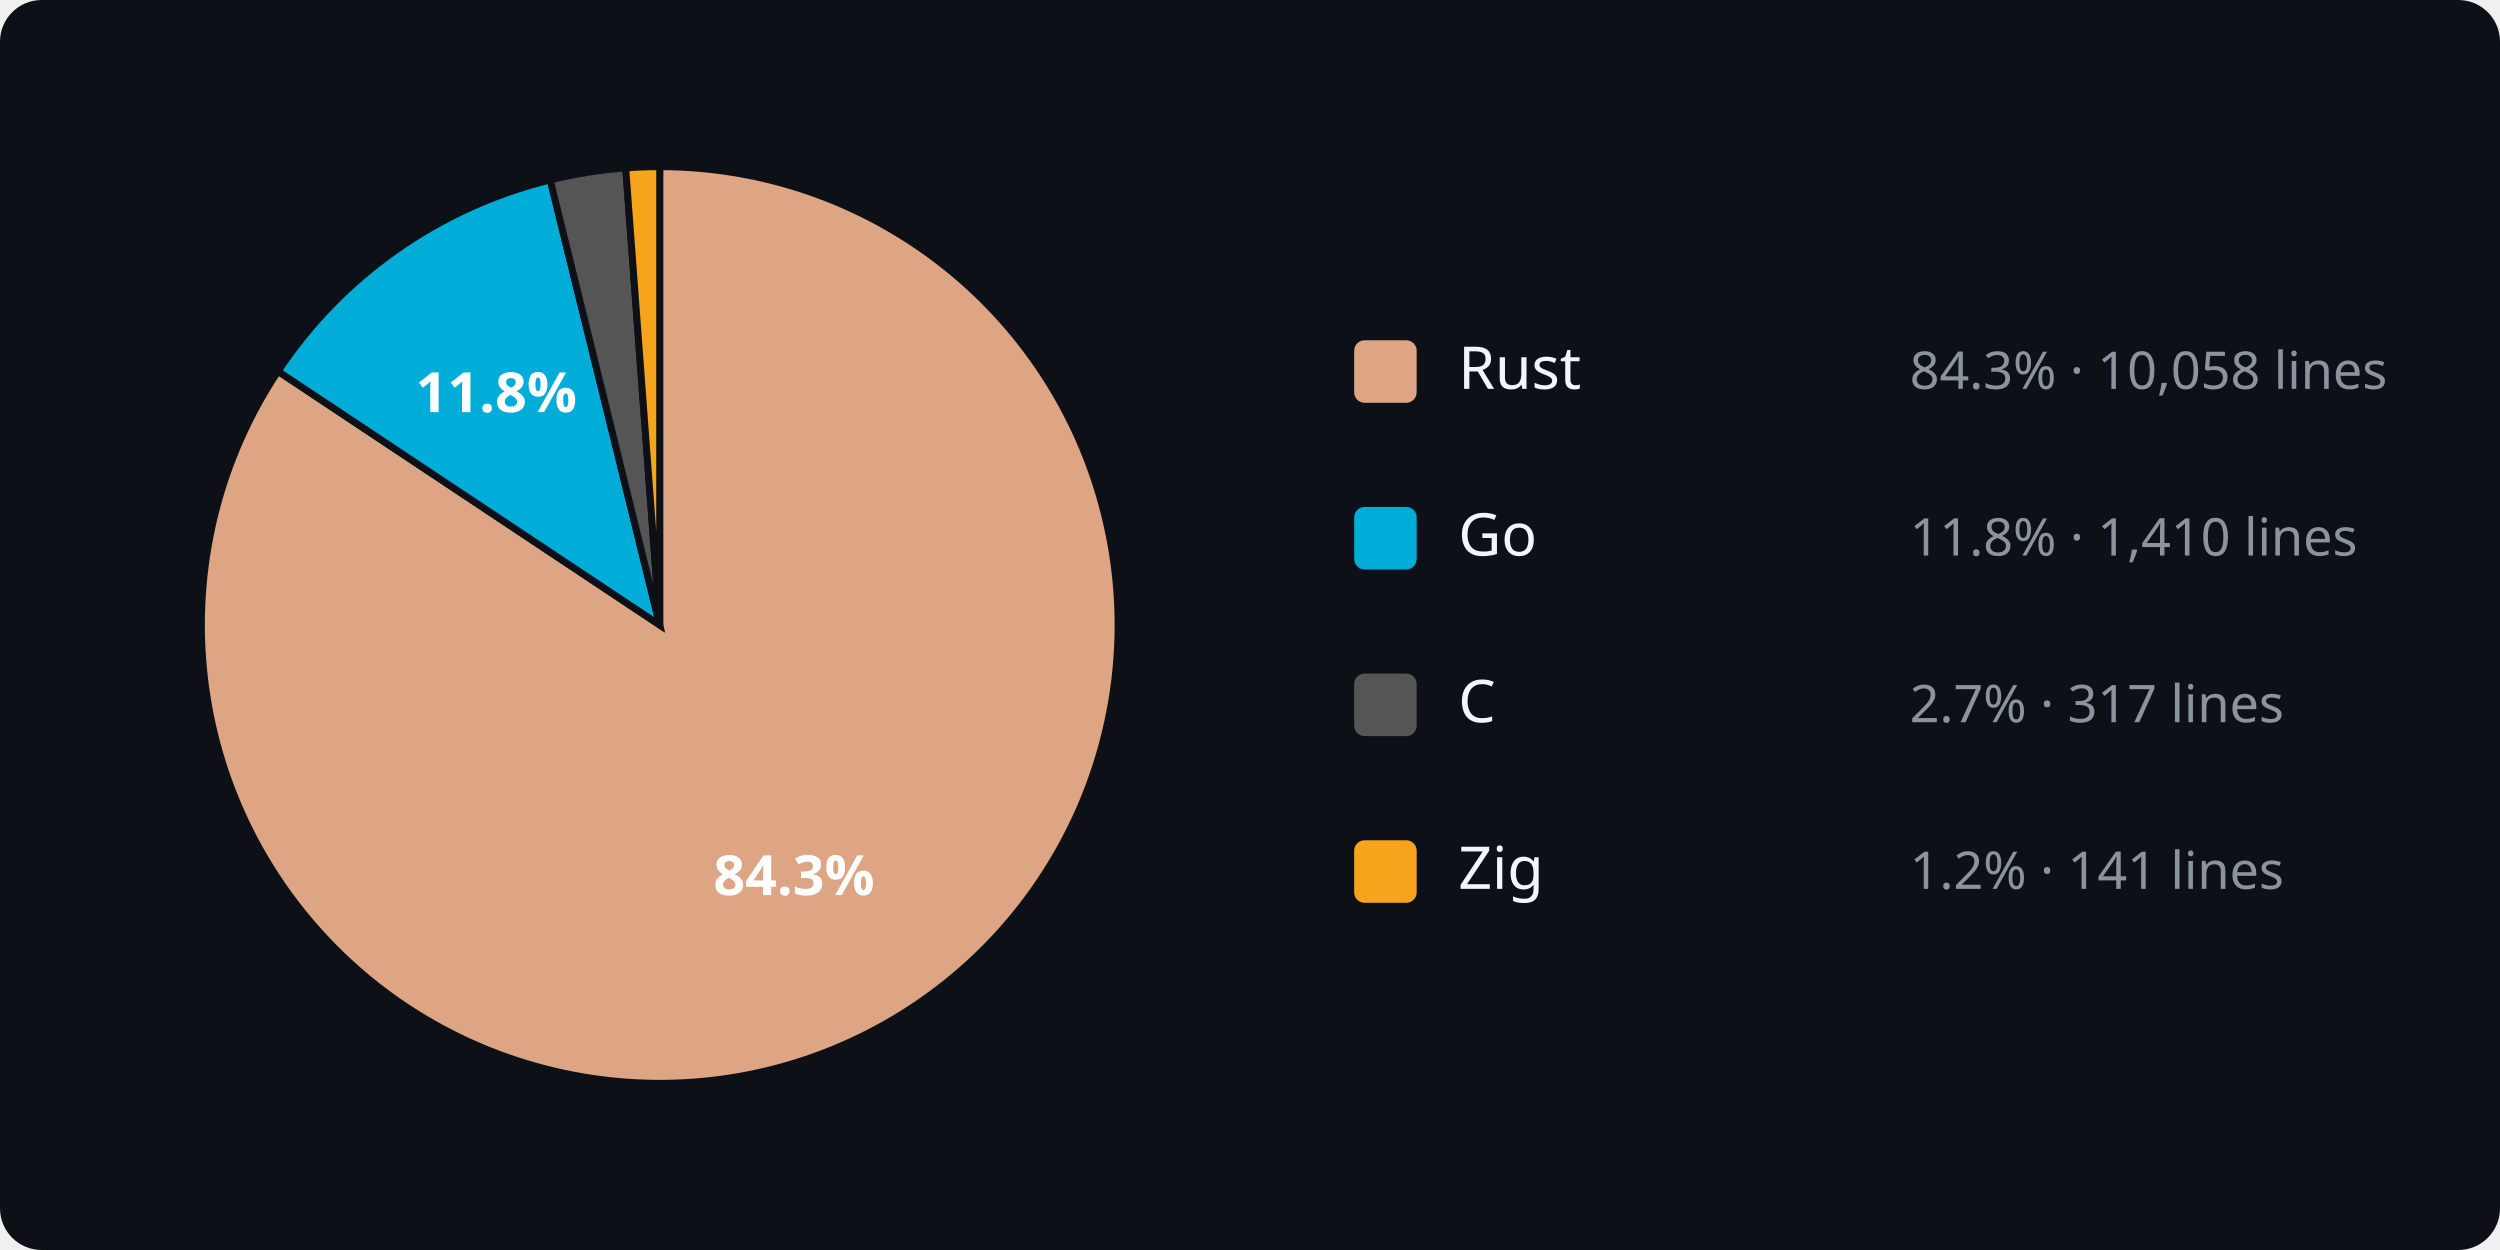
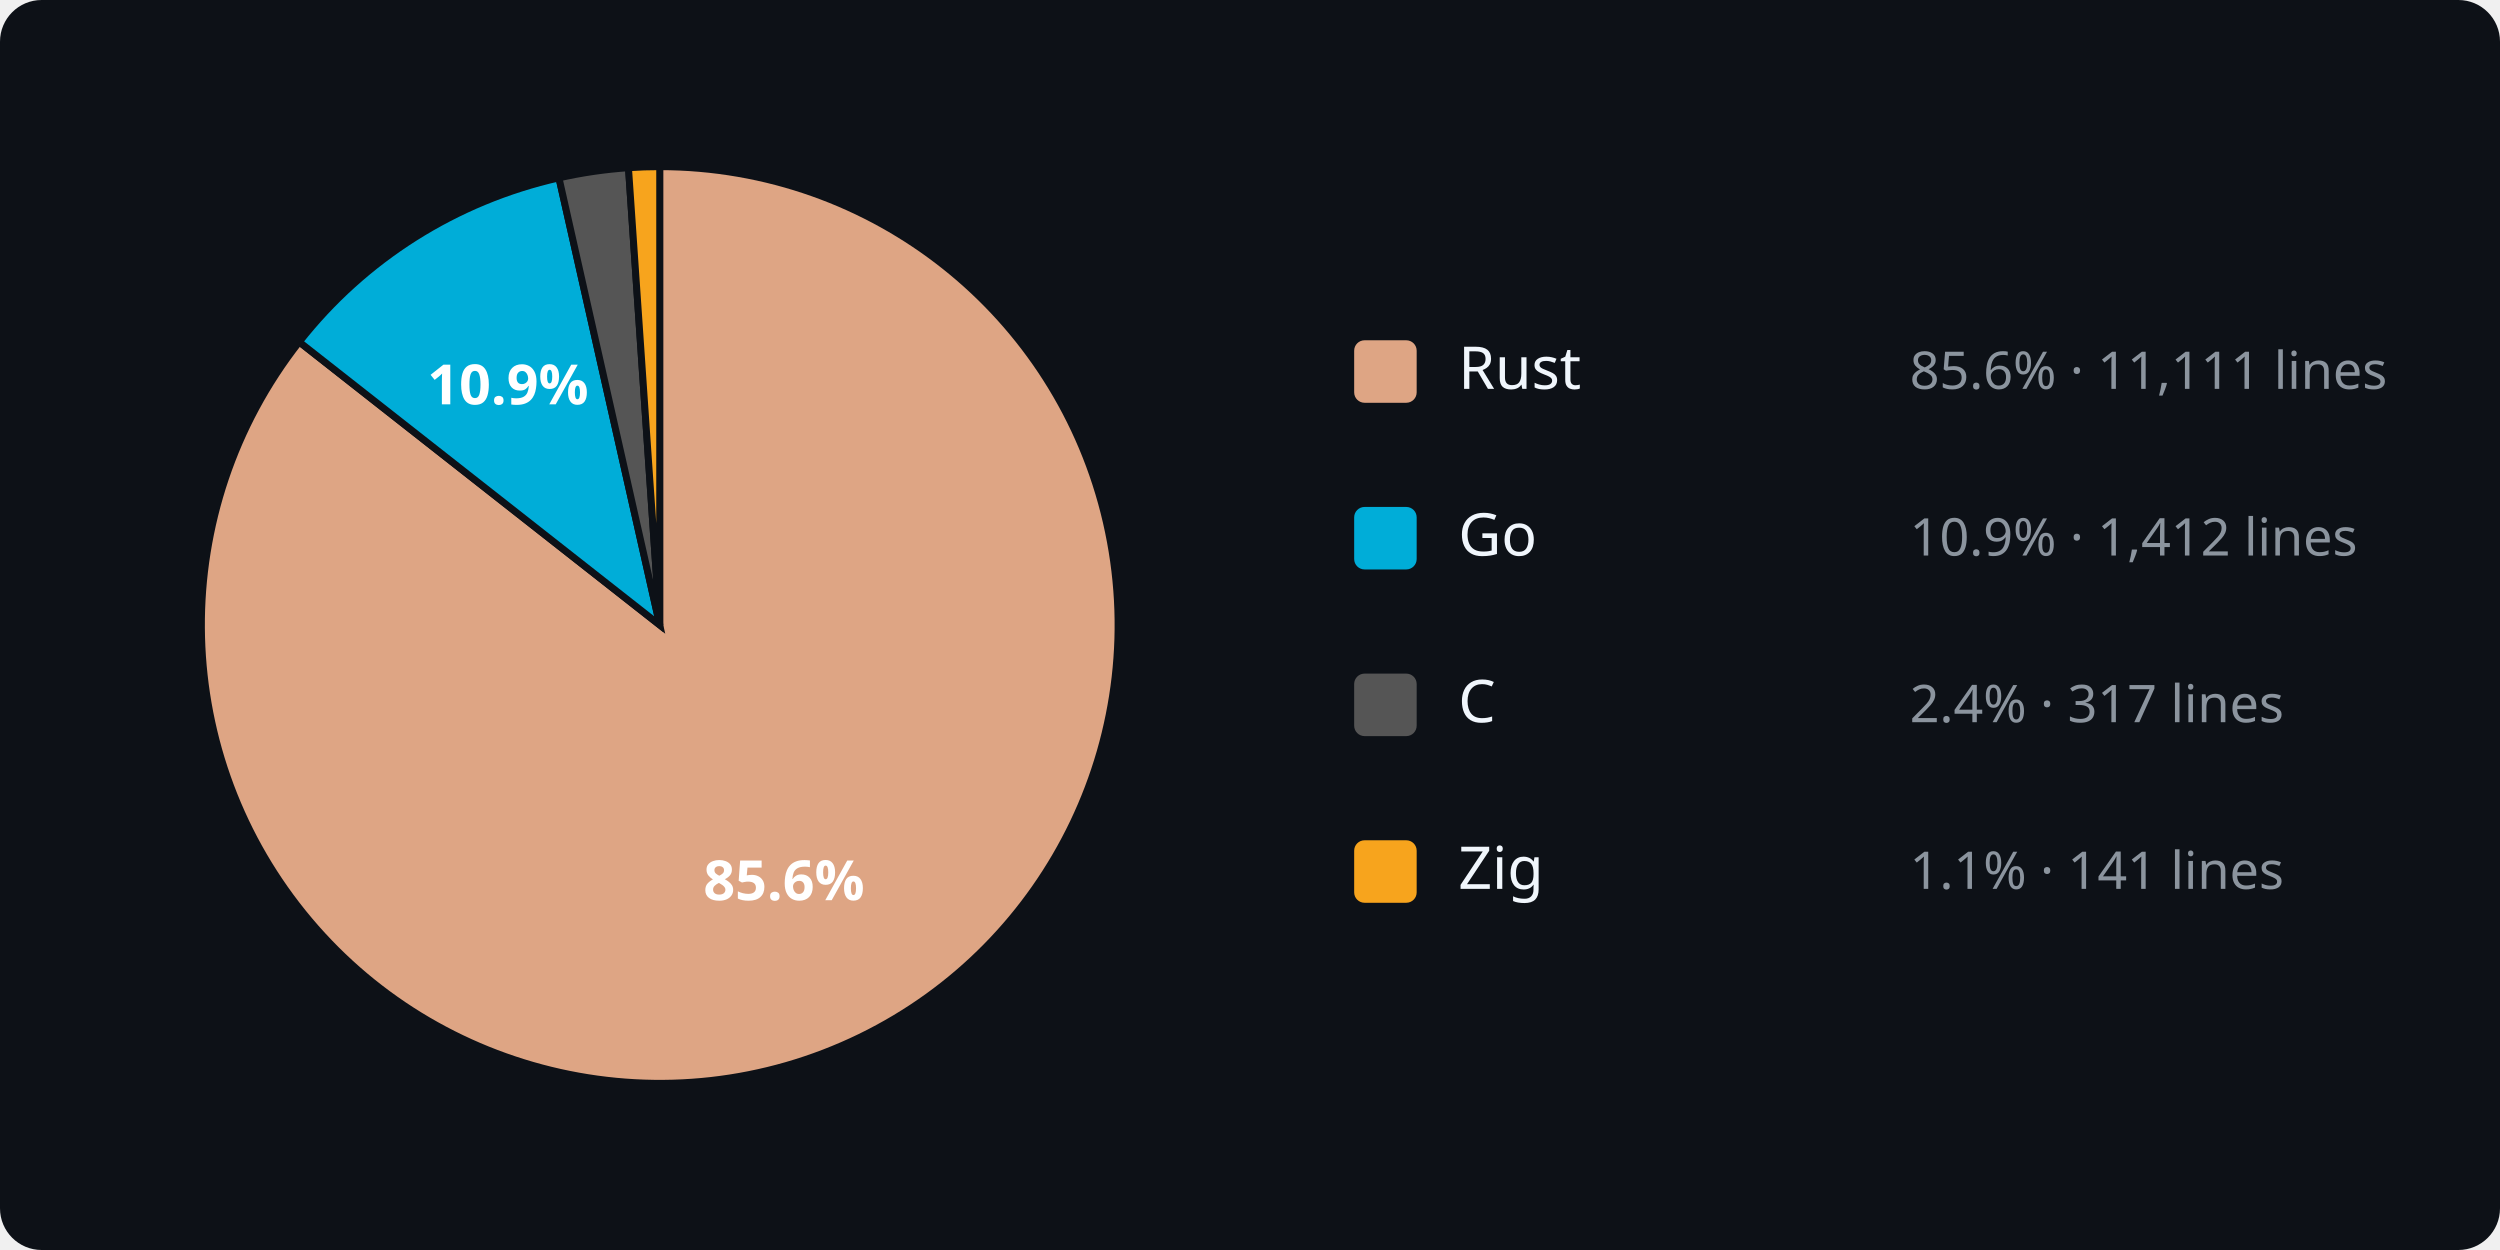
<svg xmlns="http://www.w3.org/2000/svg" width="720" height="360" viewBox="0 0 720 360" role="img" aria-labelledby="title desc">
  <rect width="720" height="360" rx="12" fill="#0d1117" />
-   <path d="M 190 180 L 190 48 A 132 132 0 1 1 80.07 106.929 Z" fill="#dea584" stroke="#0d1117" stroke-width="2" />
-   <text x="228.666" y="252.13" fill="#ffffff" font-family="Segoe UI, sans-serif" font-size="16" font-weight="600" text-anchor="middle" dominant-baseline="middle">84.3%</text>
+   <path d="M 190 180 L 190 48 A 132 132 0 1 1 86.181 98.48 Z" fill="#dea584" stroke="#0d1117" stroke-width="2" />
+   <text x="225.787" y="253.601" fill="#ffffff" font-family="Segoe UI, sans-serif" font-size="16" font-weight="600" text-anchor="middle" dominant-baseline="middle">85.6%</text>
  <rect x="390" y="98" width="18" height="18" rx="3" fill="#dea584" />
  <text x="420" y="112" fill="#f0f6fc" font-family="Segoe UI, sans-serif" font-size="17">Rust</text>
-   <text x="550" y="112" fill="#8b949e" font-family="Segoe UI, sans-serif" font-size="15">84.3% · 10,058 lines</text>
-   <path d="M 190 180 L 80.07 106.929 A 132 132 0 0 1 158.457 51.824 Z" fill="#00add8" stroke="#0d1117" stroke-width="2" />
-   <text x="142.934" y="113.048" fill="#ffffff" font-family="Segoe UI, sans-serif" font-size="16" font-weight="600" text-anchor="middle" dominant-baseline="middle">11.8%</text>
+   <text x="550" y="112" fill="#8b949e" font-family="Segoe UI, sans-serif" font-size="15">85.6% · 11,111 lines</text>
+   <path d="M 190 180 L 86.181 98.48 A 132 132 0 0 1 160.977 51.23 Z" fill="#00add8" stroke="#0d1117" stroke-width="2" />
+   <text x="146.292" y="110.809" fill="#ffffff" font-family="Segoe UI, sans-serif" font-size="16" font-weight="600" text-anchor="middle" dominant-baseline="middle">10.9%</text>
  <rect x="390" y="146" width="18" height="18" rx="3" fill="#00add8" />
  <text x="420" y="160" fill="#f0f6fc" font-family="Segoe UI, sans-serif" font-size="17">Go</text>
-   <text x="550" y="160" fill="#8b949e" font-family="Segoe UI, sans-serif" font-size="15">11.8% · 1,410 lines</text>
-   <path d="M 190 180 L 158.457 51.824 A 132 132 0 0 1 180.203 48.364 Z" fill="#555555" stroke="#0d1117" stroke-width="2" />
+   <text x="550" y="160" fill="#8b949e" font-family="Segoe UI, sans-serif" font-size="15">10.9% · 1,412 lines</text>
+   <path d="M 190 180 L 160.977 51.23 A 132 132 0 0 1 180.998 48.307 Z" fill="#555555" stroke="#0d1117" stroke-width="2" />
  <rect x="390" y="194" width="18" height="18" rx="3" fill="#555555" />
  <text x="420" y="208" fill="#f0f6fc" font-family="Segoe UI, sans-serif" font-size="17">C</text>
-   <text x="550" y="208" fill="#8b949e" font-family="Segoe UI, sans-serif" font-size="15">2.7% · 317 lines</text>
-   <path d="M 190 180 L 180.203 48.364 A 132 132 0 0 1 190 48 Z" fill="#f7a41d" stroke="#0d1117" stroke-width="2" />
+   <text x="550" y="208" fill="#8b949e" font-family="Segoe UI, sans-serif" font-size="15">2.4% · 317 lines</text>
+   <path d="M 190 180 L 180.998 48.307 A 132 132 0 0 1 190 48 Z" fill="#f7a41d" stroke="#0d1117" stroke-width="2" />
  <rect x="390" y="242" width="18" height="18" rx="3" fill="#f7a41d" />
  <text x="420" y="256" fill="#f0f6fc" font-family="Segoe UI, sans-serif" font-size="17">Zig</text>
-   <text x="550" y="256" fill="#8b949e" font-family="Segoe UI, sans-serif" font-size="15">1.2% · 141 lines</text>
+   <text x="550" y="256" fill="#8b949e" font-family="Segoe UI, sans-serif" font-size="15">1.1% · 141 lines</text>
</svg>
